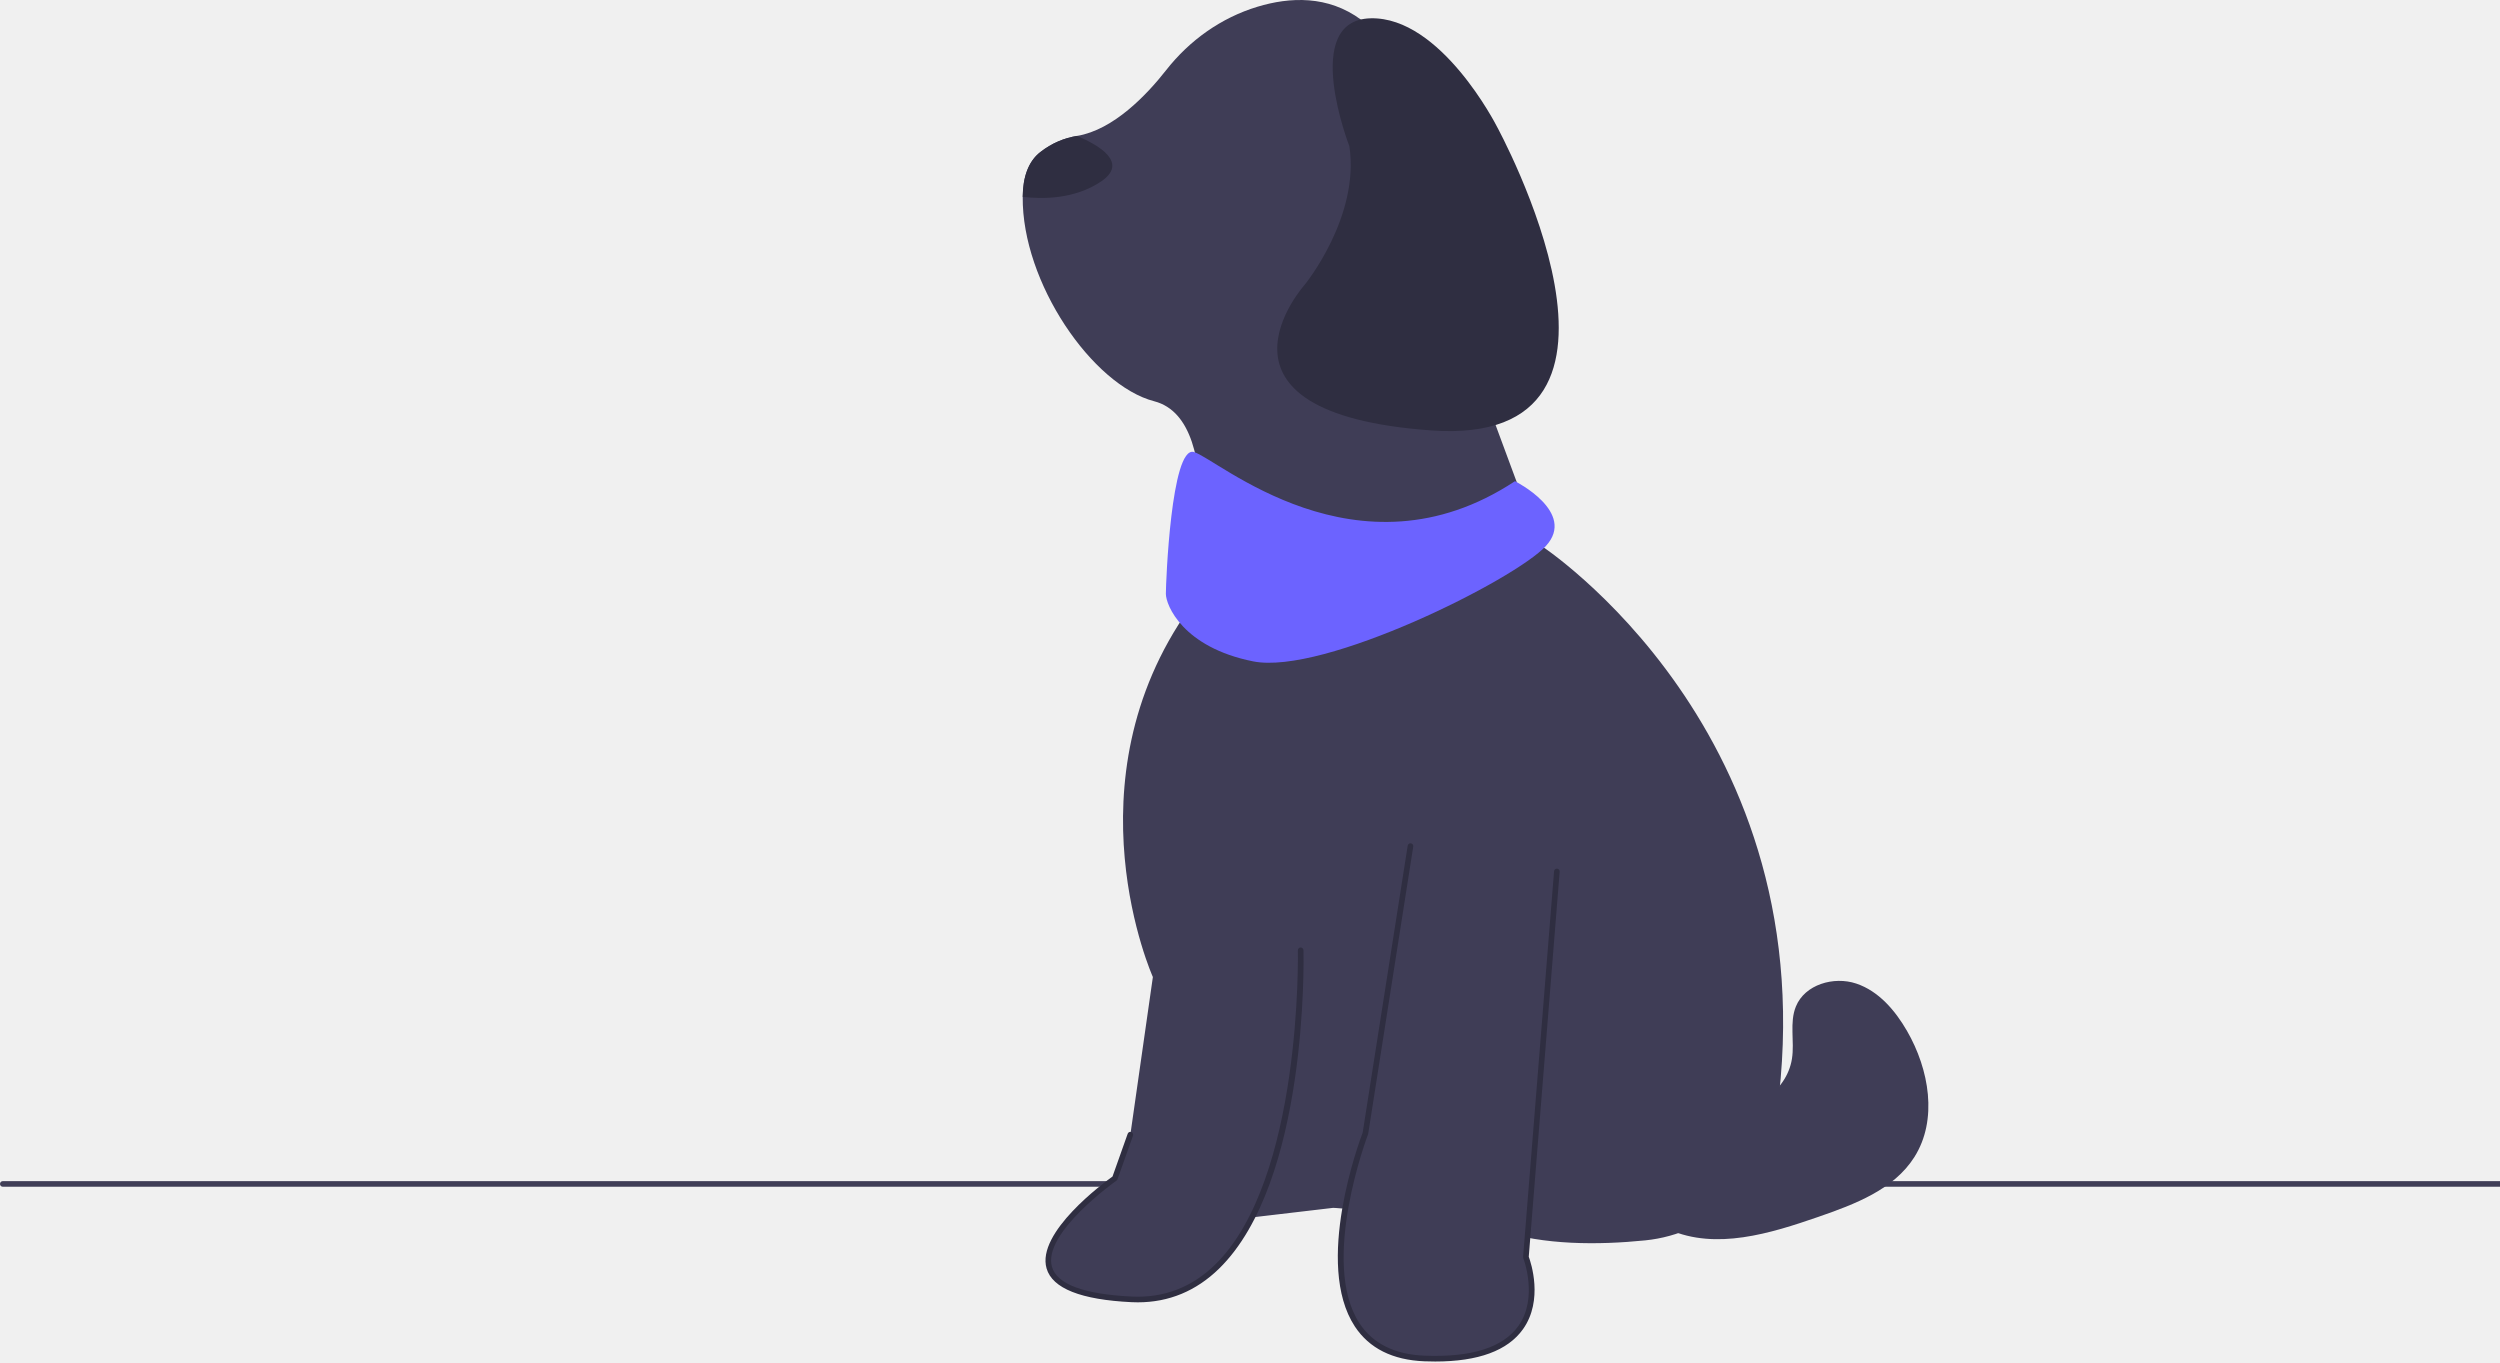
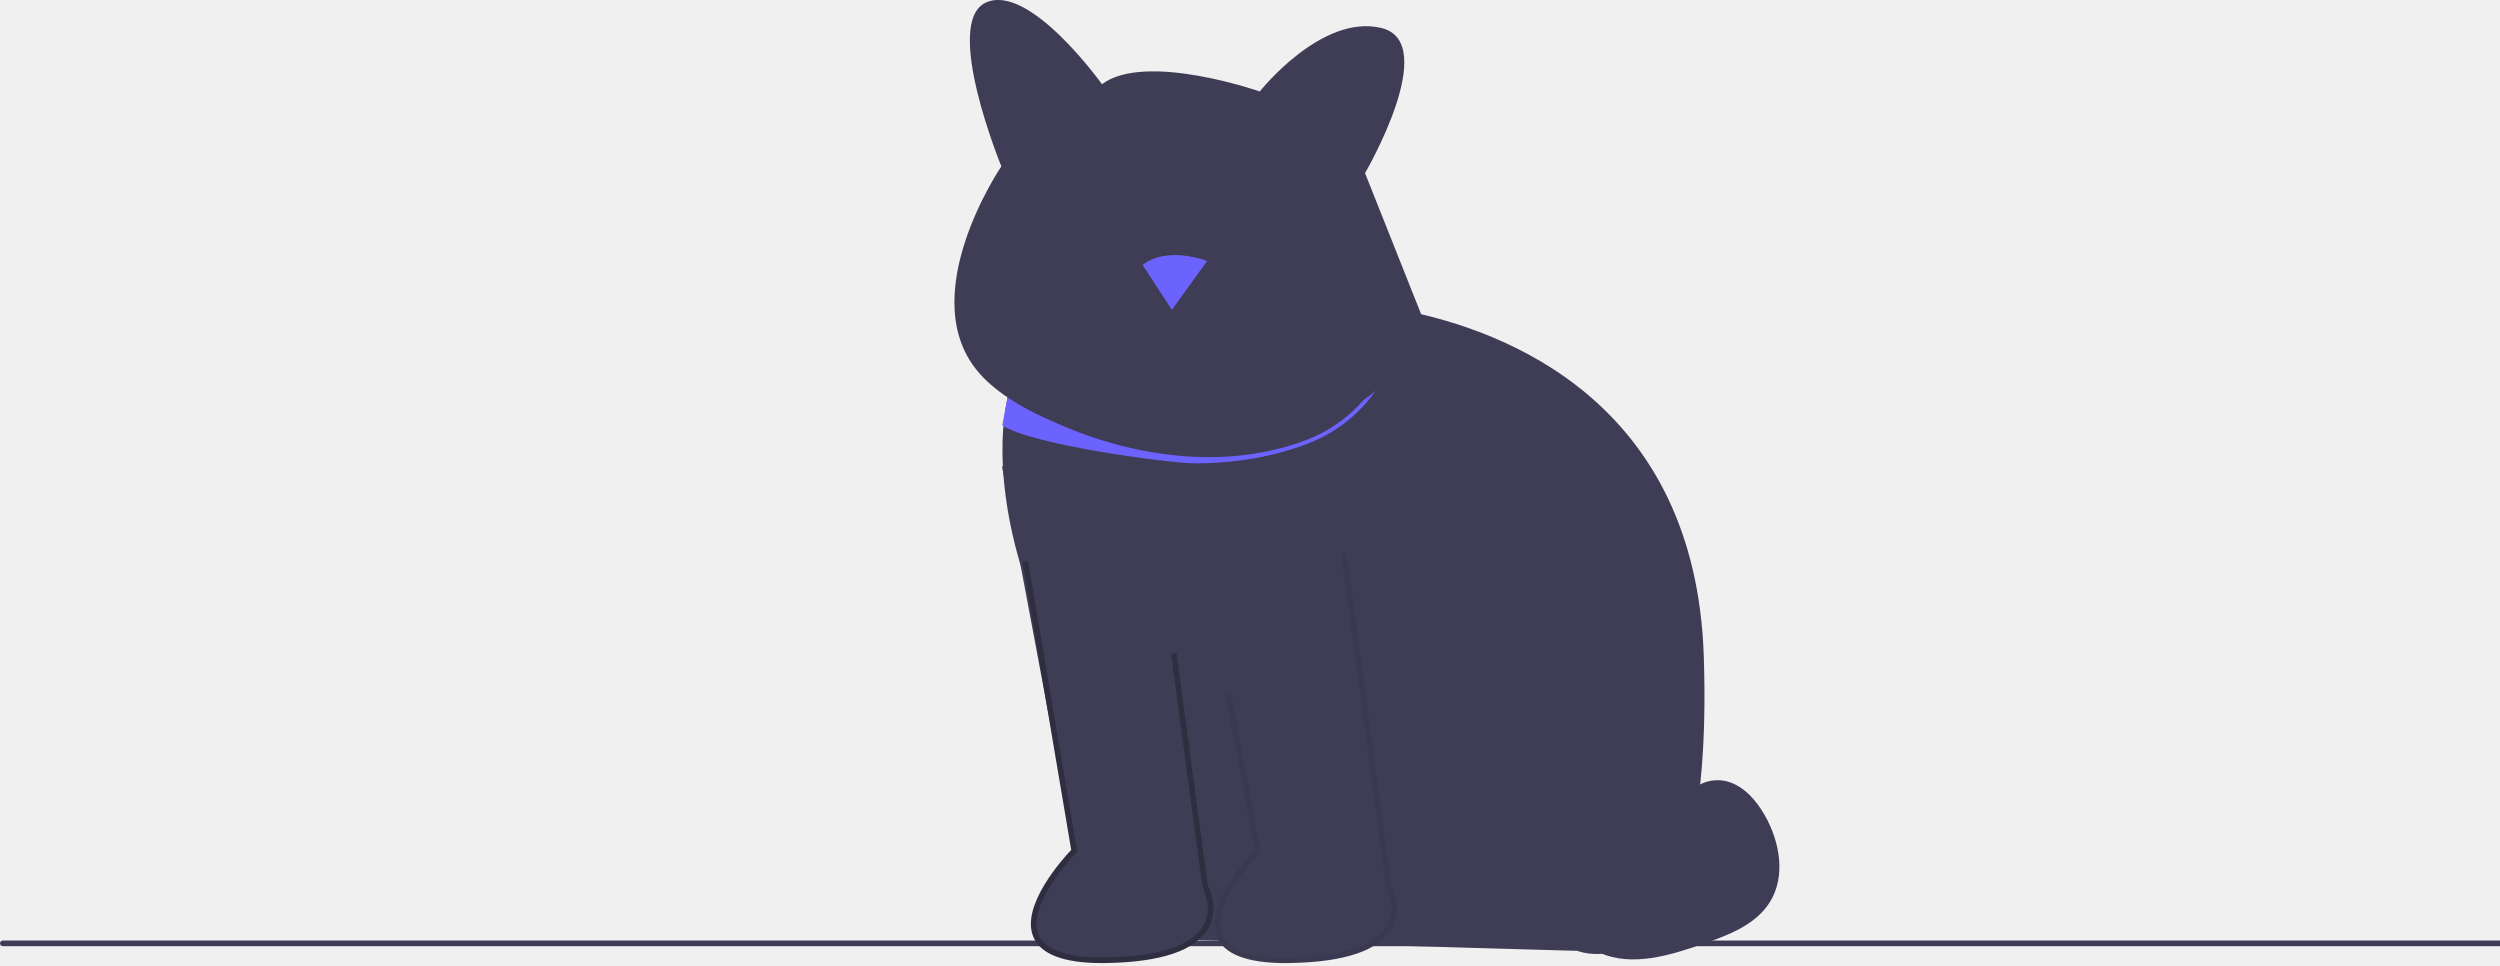
- <svg xmlns="http://www.w3.org/2000/svg" width="888" height="484" viewBox="0 0 888 484" fill="none">
-   <path d="M1 421.535H888V419.535H1C0.448 419.535 0 419.983 0 420.535C0 421.087 0.448 421.535 1 421.535Z" fill="#3F3D56" />
-   <path d="M406 438.535C411 462.535 439.5 433.035 439.5 433.035L473.5 429.035C473.5 429.035 495 429.535 509 440.535C523 451.535 532.5 437.035 532.5 437.035C548.273 442.292 567.597 442.271 584.333 440.587C608.449 438.161 627.779 419.547 631.093 395.537C649.79 260.095 547 193.535 547 193.535L517 112.535C517 112.535 526.5 89.035 529.5 68.035C532.5 47.035 510.5 27.035 483.5 7.035C471.687 -1.715 458.152 -1.086 446.663 2.39C433.774 6.289 422.531 14.308 414.223 24.906C407.341 33.686 395.536 46.121 382.56 48.275C378.07 49.015 373.64 50.795 369.5 54.035C365.22 57.385 363.33 62.975 363.27 69.925C362.95 100.285 388.02 136.835 410 142.535C437 149.535 422.5 216.035 422.5 216.035C378.5 278.035 409.5 347.035 409.5 347.035L401.5 403.035C401.5 403.035 401 414.535 406 438.535Z" fill="#3F3D56" />
-   <path d="M553 309.535L542 446.535C542 446.535 557 484.535 506 482.535C455 480.535 485 402.535 485 402.535L501 300.535" fill="#3F3D56" />
-   <path d="M509.795 483.611C508.548 483.611 507.271 483.586 505.961 483.534C494.671 483.091 486.357 478.933 481.25 471.175C466.647 448.994 482.889 405.269 484.028 402.276L500.012 300.38C500.098 299.834 500.605 299.466 501.155 299.547C501.7 299.632 502.073 300.144 501.988 300.69L485.988 402.69C485.977 402.759 485.959 402.828 485.934 402.894C485.759 403.346 468.682 448.45 482.922 470.078C487.654 477.264 495.432 481.12 506.039 481.536C522.691 482.185 533.892 478.632 539.337 470.967C546.461 460.939 541.124 447.041 541.069 446.901C541.014 446.759 540.991 446.606 541.003 446.455L552.003 309.455C552.047 308.905 552.52 308.504 553.08 308.538C553.631 308.583 554.041 309.064 553.997 309.615L543.015 446.39C543.741 448.351 548.297 461.795 540.976 472.114C535.559 479.75 525.077 483.611 509.795 483.611Z" fill="#2F2E41" />
-   <path d="M462 337.535C462 337.535 465 464.535 402 461.535C339 458.535 396 418.535 396 418.535L401.5 403.035" fill="#3F3D56" />
-   <path d="M404.162 462.587C403.431 462.587 402.695 462.569 401.952 462.534C383.964 461.677 373.8 457.647 371.744 450.555C368.04 437.776 392.184 420.034 395.163 417.902L400.558 402.701C400.742 402.179 401.313 401.908 401.834 402.092C402.354 402.277 402.627 402.848 402.442 403.369L396.942 418.869C396.873 419.065 396.744 419.234 396.574 419.353C396.311 419.539 370.197 438.038 373.666 449.999C375.458 456.179 385.007 459.724 402.048 460.536C413.396 461.082 423.345 457.265 431.599 449.207C462.551 418.991 461.02 338.369 461 337.558C460.987 337.006 461.424 336.548 461.977 336.535C462.499 336.536 462.986 336.96 463 337.511C463.079 340.857 464.572 419.809 432.997 450.636C424.869 458.572 415.177 462.587 404.162 462.587Z" fill="#2F2E41" />
-   <path d="M363.27 69.925C370.45 70.785 381.69 70.745 391 64.535C400.97 57.885 390.62 51.685 382.56 48.275C378.07 49.015 373.64 50.795 369.5 54.035C365.22 57.385 363.33 62.975 363.27 69.925Z" fill="#2F2E41" />
-   <path d="M479.298 51.944C479.298 51.944 461.849 7.127 486.841 6.5C511.833 5.873 531.573 44.71 531.573 44.71C531.573 44.71 594.301 159.053 508.36 152.887C422.418 146.721 463.486 101.076 463.486 101.076C463.486 101.076 483.088 76.977 479.298 51.944Z" fill="#2F2E41" />
-   <path d="M575.039 386.851C586.106 391.774 597.67 396.799 609.774 396.318C621.878 395.837 634.616 388.042 636.502 376.077C637.476 369.9 635.545 363.273 637.91 357.484C641.092 349.695 651.356 346.692 659.335 349.361C667.314 352.03 673.176 358.913 677.379 366.201C685.242 379.838 688.393 397.736 679.962 411.029C672.653 422.553 658.791 427.76 645.897 432.226C628.722 438.176 609.546 444.08 592.903 436.773C576.165 429.423 567.047 408.188 573.245 390.991" fill="#3F3D56" />
-   <path d="M538.114 170.921C538.114 170.921 560.114 181.921 549.114 193.921C538.114 205.921 470.114 239.921 445.114 234.921C420.114 229.921 414.114 214.921 414.114 210.921C414.114 206.921 416 158.535 424 160.535C432 162.535 482.114 207.921 538.114 170.921Z" fill="#6C63FF" />
+ <svg xmlns="http://www.w3.org/2000/svg" width="888" height="343" viewBox="0 0 888 343" fill="none">
+   <g clip-path="url(#clip0_5_60)">
+     <path d="M560.17 337.74L418.68 333.72C418.68 333.72 429.33 270.01 395.16 252.33C371.87 240.27 351.2 183.94 357.08 145.61C357.16 145.1 357.24 144.59 357.33 144.09C360.31 126.93 368.83 113.64 385.12 110.03C437.78 98.37 475.36 107.41 475.36 107.41C475.36 107.41 484.06 107.52 496.95 109.94C497.41 110.02 497.87 110.11 498.33 110.21C534.82 117.36 602.27 142.82 605.19 233.22C609.21 357.42 560.17 337.72 560.17 337.72V337.74Z" fill="#3F3D56" />
+     <path d="M496.95 109.95C496.71 116.43 495.24 122.87 492.56 128.99C487 141.68 476.86 151.37 464.02 156.28C425.56 171 380.68 156.4 357.98 140.57C357.89 141.07 356.09 150.56 356.01 151.07C366.06 157.95 415.25 164.58 424.58 164.58C438.75 164.58 452.39 162.23 464.52 157.58C477.71 152.53 488.12 142.57 493.83 129.54C496.56 123.32 498.06 116.79 498.33 110.21C497.87 110.11 497.41 110.02 496.95 109.94V109.95Z" fill="#6C63FF" />
+     <path d="M507.41 118.2L484.86 61.49C484.86 61.49 511.93 15.09 490.66 9.94C469.39 4.78 447.48 32.49 447.48 32.49C447.48 32.49 406.88 18.31 391.42 29.91C391.42 29.91 365.64 -6.18 350.18 0.91C334.71 8 355.68 59.09 355.68 59.09C355.68 59.09 323.76 105.95 348.25 133.01C372.74 160.08 464.89 181.99 507.42 118.19L507.41 118.2Z" fill="#3F3D56" />
+     <path d="M1 336.08H888V334.08H1C0.45 334.08 0 334.53 0 335.08C0 335.63 0.45 336.08 1 336.08Z" fill="#3F3D56" />
+     <path d="M555.78 303.8C563.46 307.22 571.48 310.7 579.88 310.37C588.28 310.04 597.11 304.63 598.42 296.33C599.1 292.04 597.76 287.45 599.4 283.43C601.61 278.03 608.73 275.94 614.26 277.79C619.8 279.64 623.86 284.42 626.78 289.47C632.24 298.93 634.42 311.35 628.57 320.57C623.5 328.56 613.88 332.18 604.94 335.28C593.02 339.41 579.72 343.5 568.17 338.43C556.56 333.33 550.23 318.6 554.53 306.67" fill="#3F3D56" />
+     <path d="M428.74 92.71C428.74 92.71 414.86 87.16 405.85 94.1L416.26 110.06L428.75 92.72L428.74 92.71Z" fill="#6C63FF" />
+     <path d="M355.89 165.55L381.56 302.23C381.56 302.23 342.71 341.78 392.66 341.08C442.61 340.39 428.04 314.72 428.04 314.72L412.08 196.08" fill="#3F3D56" />
+     <path d="M391.4 342.09C377.87 342.09 369.69 338.99 367.07 332.86C362.3 321.7 377.83 304.69 380.49 301.89L363.23 199.71L365.2 199.38L382.63 302.56L382.27 302.92C382.09 303.1 364.33 321.37 368.91 332.07C371.26 337.57 379.23 340.26 392.65 340.07C411.3 339.81 423.32 335.9 427.42 328.77C431.11 322.35 427.21 315.27 427.17 315.2L427.08 315.03L427.05 314.84L415.95 232.28L417.93 232.01L429.01 314.39C429.67 315.64 433.12 322.85 429.17 329.75C424.64 337.65 412.36 341.8 392.68 342.07C392.25 342.07 391.83 342.07 391.41 342.07L391.4 342.09Z" fill="#2F2E41" />
+     <path d="M421.1 165.55L446.77 302.23C446.77 302.23 407.92 341.78 457.87 341.08C507.82 340.39 493.25 314.72 493.25 314.72L477.29 196.08" fill="#3F3D56" />
+     <path d="M456.61 342.09C443.08 342.09 434.9 338.99 432.28 332.86C427.51 321.72 443.01 304.73 445.69 301.9L435.38 246.9L437.35 246.53L447.85 302.55L447.48 302.92C447.3 303.1 429.54 321.37 434.12 332.07C436.47 337.57 444.45 340.27 457.86 340.07C476.52 339.81 488.55 335.9 492.64 328.75C496.33 322.31 492.42 315.27 492.38 315.2L492.28 315.03L476.3 196.2L478.28 195.93L494.21 314.39C494.87 315.64 498.32 322.85 494.37 329.75C489.84 337.65 477.56 341.8 457.88 342.07C457.45 342.07 457.03 342.07 456.61 342.07V342.09Z" fill="#3A394F" />
+   </g>
+   <defs>
+     <clipPath id="clip0_5_60">
+       <rect width="888" height="342.09" fill="white" />
+     </clipPath>
+   </defs>
</svg>
